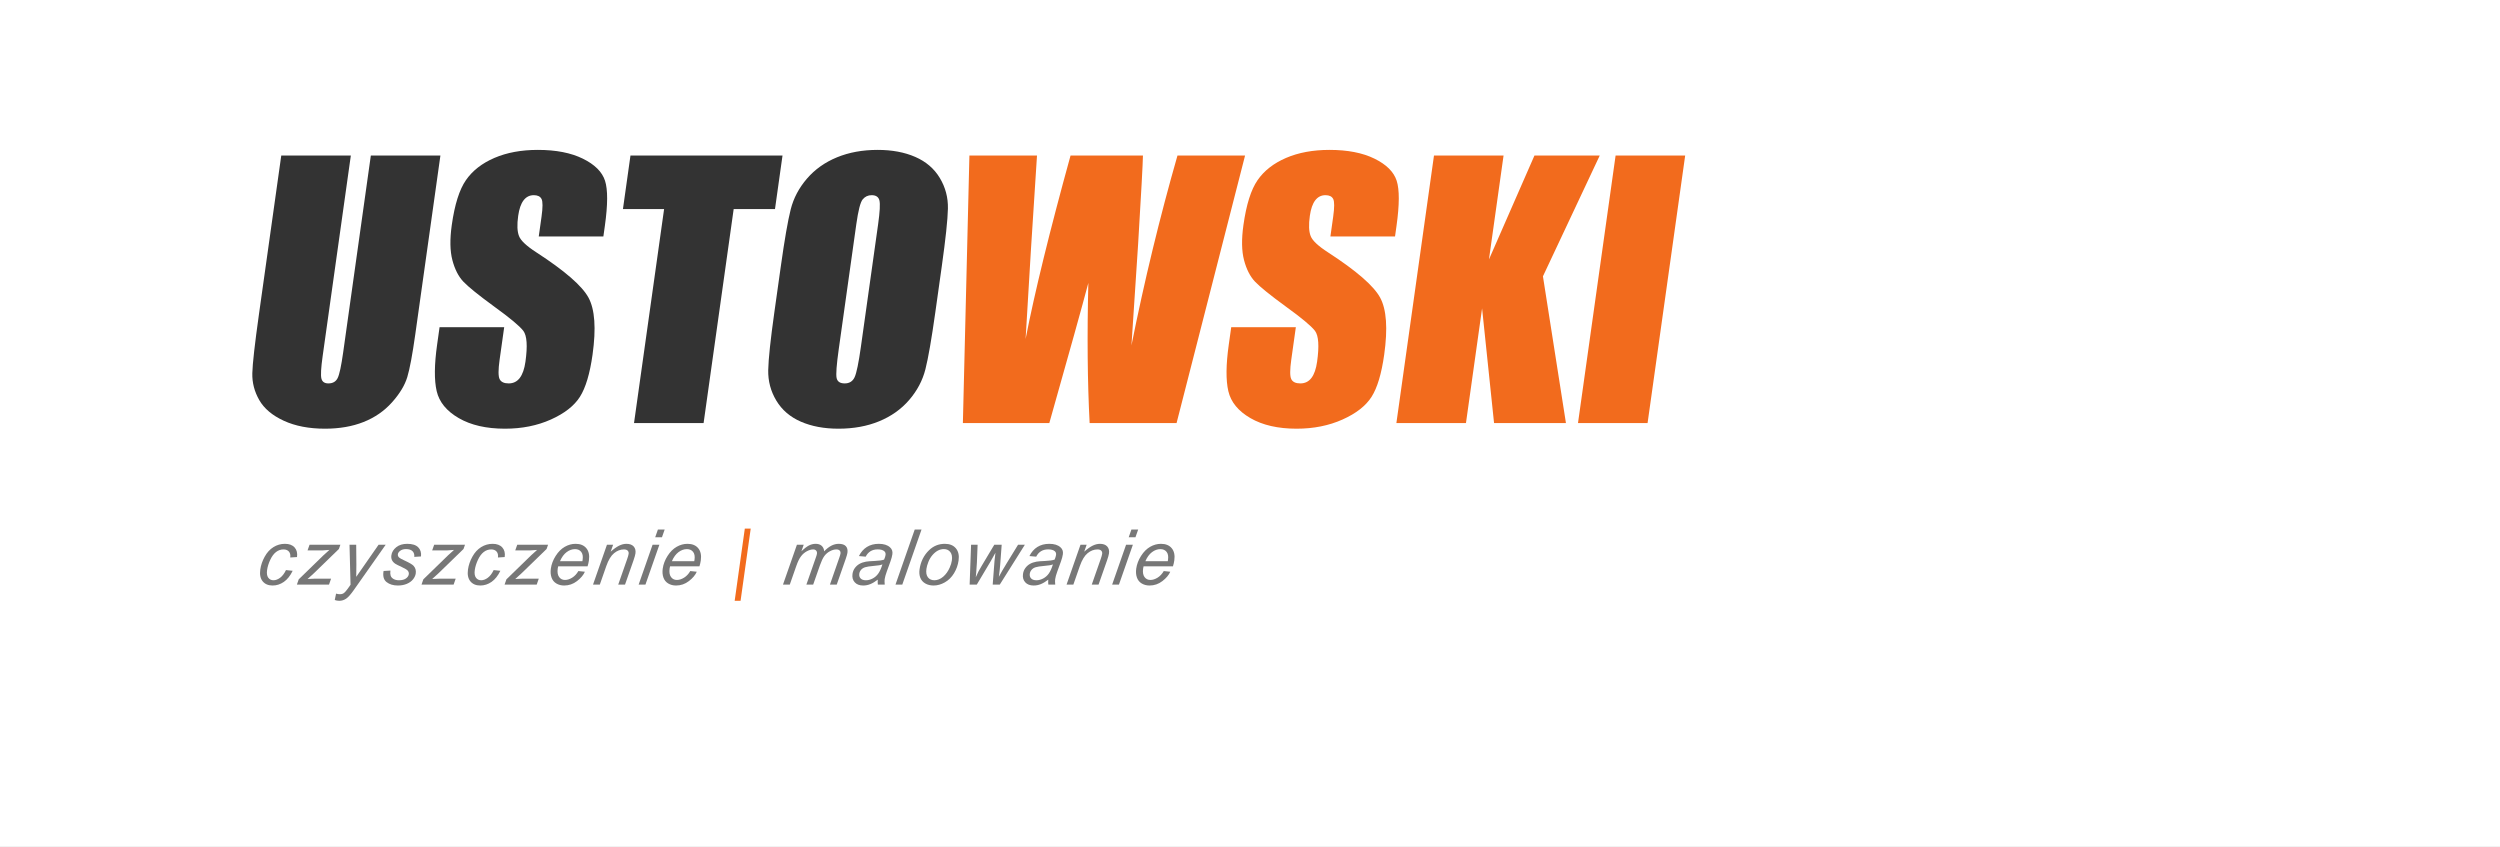
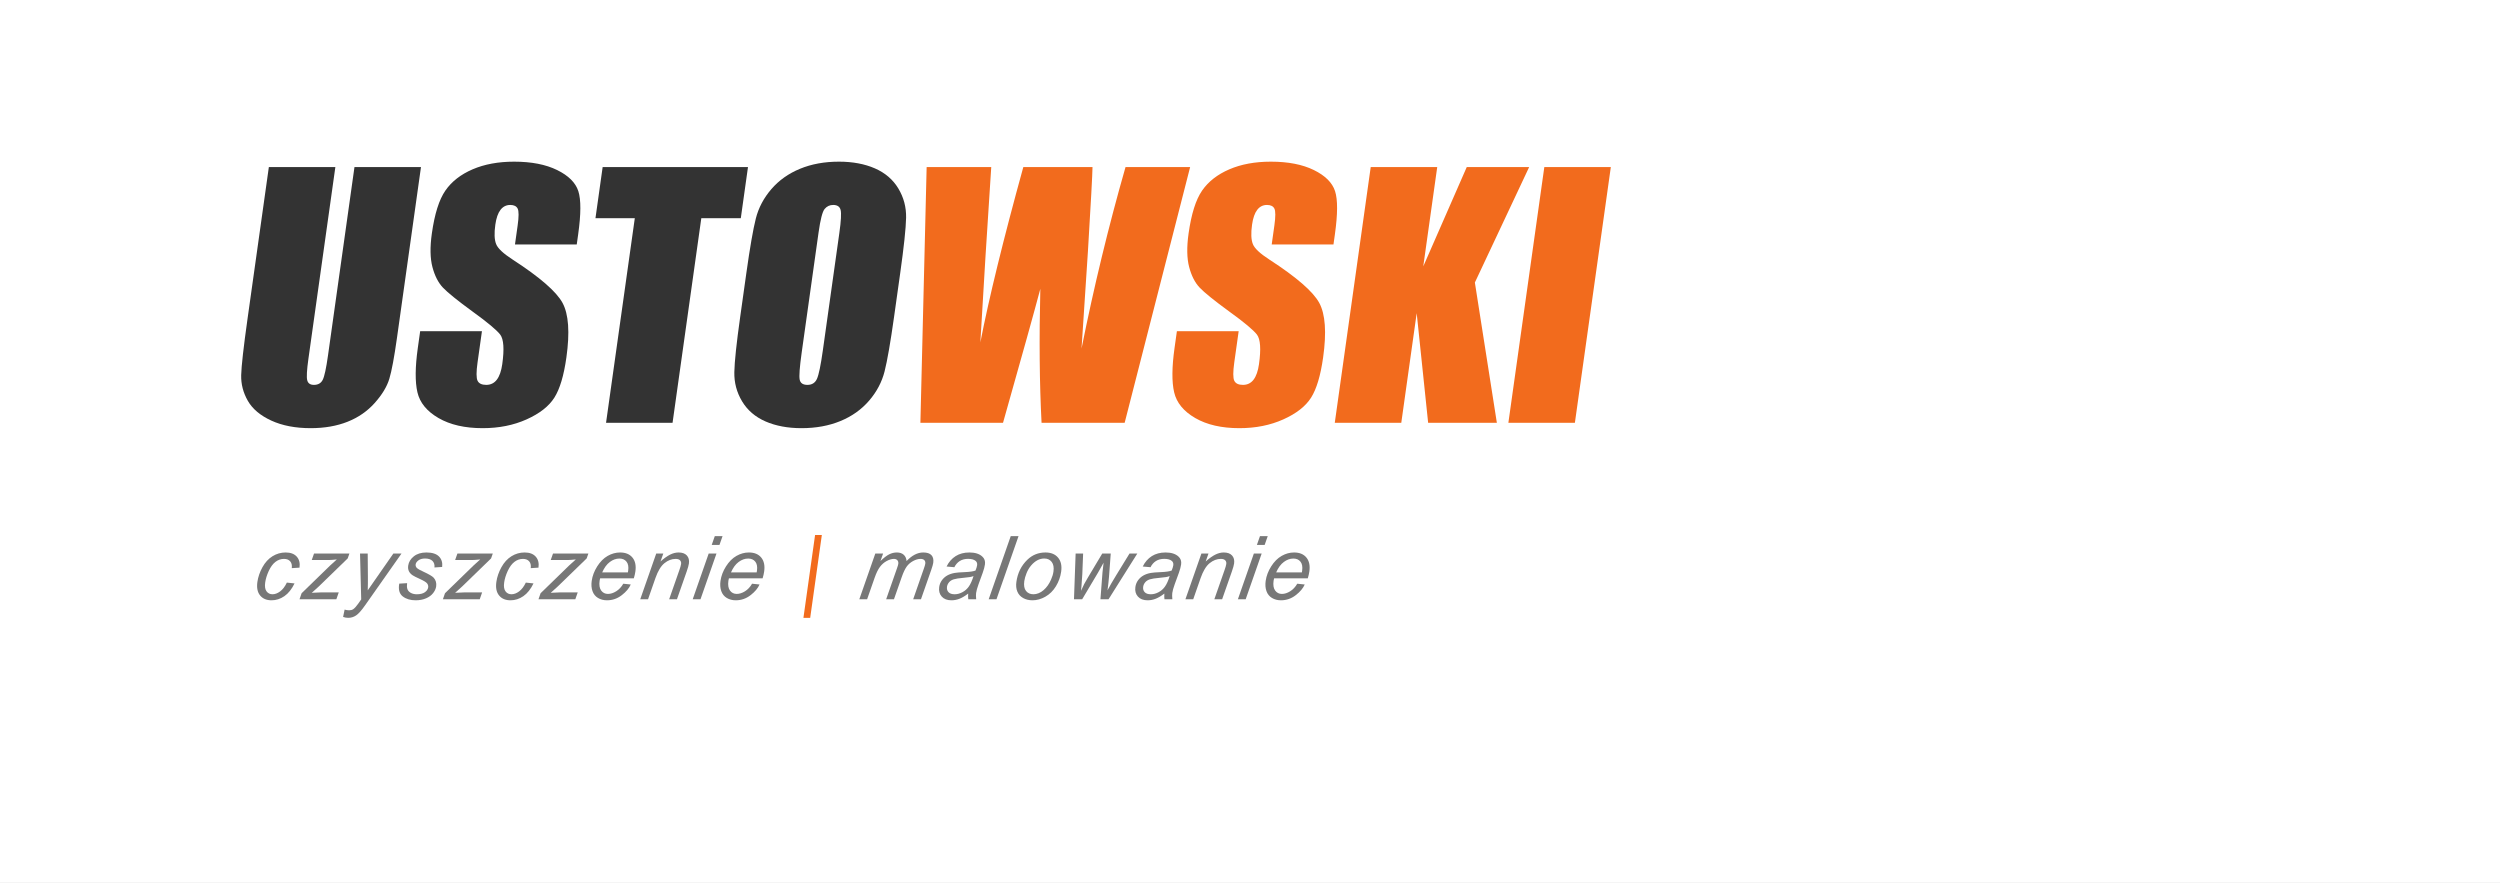
- <svg xmlns="http://www.w3.org/2000/svg" viewBox="0 0 650 220">
-   <rect width="650" height="220" fill="#ffffff" />
-   <path d="M1041 1619V537Q1041 353 1029.0 278.5Q1017 204 958.0 125.5Q899 47 802.5 6.5Q706 -34 575 -34Q430 -34 319.0 14.0Q208 62 153.0 139.0Q98 216 88.0 301.5Q78 387 78 661V1619H499V405Q499 299 510.5 269.5Q522 240 557 240Q597 240 608.5 272.5Q620 305 620 426V1619Z" transform="matrix(0.042969,0,0.006039,-0.042969,60.00,110.00)" fill="#333333" />
-   <path d="M976 1129H585V1249Q585 1333 570.0 1356.0Q555 1379 520 1379Q482 1379 462.5 1348.0Q443 1317 443 1254Q443 1173 465 1132Q486 1091 584 1033Q865 866 938 759Q1011 652 1011 414Q1011 241 970.5 159.0Q930 77 814.0 21.5Q698 -34 544 -34Q375 -34 255.5 30.0Q136 94 99.0 193.0Q62 292 62 474V580H453V383Q453 292 469.5 266.0Q486 240 528 240Q570 240 590.5 273.0Q611 306 611 371Q611 514 572 558Q532 602 375 705Q218 809 167.0 856.0Q116 903 82.5 986.0Q49 1069 49 1198Q49 1384 96.5 1470.0Q144 1556 250.0 1604.5Q356 1653 506 1653Q670 1653 785.5 1600.0Q901 1547 938.5 1466.5Q976 1386 976 1193Z" transform="matrix(0.042969,0,0.006039,-0.042969,108.12,110.00)" fill="#333333" />
-   <path d="M932 1619V1295H682V0H261V1295H12V1619Z" transform="matrix(0.042969,0,0.006039,-0.042969,153.63,110.00)" fill="#333333" />
-   <path d="M1046 671Q1046 427 1034.5 325.5Q1023 224 962.5 140.0Q902 56 799.0 11.0Q696 -34 559 -34Q429 -34 325.5 8.5Q222 51 159.0 136.0Q96 221 84.0 321.0Q72 421 72 671V948Q72 1192 83.5 1293.5Q95 1395 155.5 1479.0Q216 1563 319.0 1608.0Q422 1653 559 1653Q689 1653 792.5 1610.5Q896 1568 959.0 1483.0Q1022 1398 1034.0 1298.0Q1046 1198 1046 948ZM625 1203Q625 1316 612.5 1347.5Q600 1379 561 1379Q528 1379 510.5 1353.5Q493 1328 493 1203V447Q493 306 504.5 273.0Q516 240 558 240Q601 240 613.0 278.0Q625 316 625 459Z" transform="matrix(0.042969,0,0.006039,-0.042969,194.19,110.00)" fill="#333333" />
-   <path d="M1668 1619 1481 0H955Q883 373 828 848Q803 645 711 0H188L0 1619H409L452 1054L496 509Q519 932 612 1619H1050Q1059 1548 1096 1085L1142 470Q1177 1057 1259 1619Z" transform="matrix(0.042969,0,0.006039,-0.042969,242.27,110.00)" fill="#f26b1d" />
-   <path d="M976 1129H585V1249Q585 1333 570.0 1356.0Q555 1379 520 1379Q482 1379 462.5 1348.0Q443 1317 443 1254Q443 1173 465 1132Q486 1091 584 1033Q865 866 938 759Q1011 652 1011 414Q1011 241 970.5 159.0Q930 77 814.0 21.5Q698 -34 544 -34Q375 -34 255.5 30.0Q136 94 99.0 193.0Q62 292 62 474V580H453V383Q453 292 469.5 266.0Q486 240 528 240Q570 240 590.5 273.0Q611 306 611 371Q611 514 572 558Q532 602 375 705Q218 809 167.0 856.0Q116 903 82.5 986.0Q49 1069 49 1198Q49 1384 96.5 1470.0Q144 1556 250.0 1604.5Q356 1653 506 1653Q670 1653 785.5 1600.0Q901 1547 938.5 1466.5Q976 1386 976 1193Z" transform="matrix(0.042969,0,0.006039,-0.042969,313.95,110.00)" fill="#f26b1d" />
-   <path d="M1087 1619 846 888 1110 0H675L505 694V0H84V1619H505V990L692 1619Z" transform="matrix(0.042969,0,0.006039,-0.042969,359.45,110.00)" fill="#f26b1d" />
-   <path d="M505 1619V0H84V1619Z" transform="matrix(0.042969,0,0.006039,-0.042969,406.67,110.00)" fill="#f26b1d" />
-   <path d="M801 387 982 368Q914 169 788.5 72.5Q663 -24 503 -24Q330 -24 222.5 88.0Q115 200 115 401Q115 575 184.0 743.0Q253 911 381.5 998.5Q510 1086 675 1086Q846 1086 946.0 989.5Q1046 893 1046 734L868 722Q867 823 809.5 880.0Q752 937 658 937Q549 937 469.0 868.0Q389 799 343.5 658.5Q298 518 298 388Q298 252 358.0 184.0Q418 116 506 116Q594 116 674.5 183.0Q755 250 801 387Z" transform="matrix(0.009766,0,0.001372,-0.009766,66.00,152.00)" fill="#777777" />
-   <path d="M40 0 69 140 640 783Q701 851 776 924Q647 911 591 911H196L228 1062H1049L1025 948L449 301Q400 246 303 150Q454 159 510 159H928L895 0Z" transform="matrix(0.009766,0,0.001372,-0.009766,76.80,152.00)" fill="#777777" />
-   <path d="M0 -410 11 -240Q67 -256 120 -256Q175 -256 209 -231Q253 -198 305 -107L363 -3L186 1062H364L444 525Q468 366 485 207L960 1062H1149L472 -141Q374 -317 298.0 -374.0Q222 -431 123 -431Q60 -431 0 -410Z" transform="matrix(0.009766,0,0.001372,-0.009766,87.60,152.00)" fill="#777777" />
-   <path d="M85 363 266 374Q266 296 290.0 241.0Q314 186 378.5 151.0Q443 116 529 116Q649 116 709.0 164.0Q769 212 769 277Q769 324 733 366Q696 408 552.5 469.5Q409 531 369 556Q302 597 268.0 652.5Q234 708 234 780Q234 906 334.0 996.0Q434 1086 614 1086Q814 1086 918.5 993.5Q1023 901 1027 750L850 738Q846 834 782.0 890.0Q718 946 601 946Q507 946 455.0 903.0Q403 860 403 810Q403 760 448 722Q478 696 603 642Q811 552 865 500Q951 417 951 298Q951 219 902.5 143.0Q854 67 754.5 21.5Q655 -24 520 -24Q336 -24 207 67Q78 158 85 363Z" transform="matrix(0.009766,0,0.001372,-0.009766,98.40,152.00)" fill="#777777" />
-   <path d="M40 0 69 140 640 783Q701 851 776 924Q647 911 591 911H196L228 1062H1049L1025 948L449 301Q400 246 303 150Q454 159 510 159H928L895 0Z" transform="matrix(0.009766,0,0.001372,-0.009766,109.20,152.00)" fill="#777777" />
-   <path d="M801 387 982 368Q914 169 788.5 72.5Q663 -24 503 -24Q330 -24 222.5 88.0Q115 200 115 401Q115 575 184.0 743.0Q253 911 381.5 998.5Q510 1086 675 1086Q846 1086 946.0 989.5Q1046 893 1046 734L868 722Q867 823 809.5 880.0Q752 937 658 937Q549 937 469.0 868.0Q389 799 343.5 658.5Q298 518 298 388Q298 252 358.0 184.0Q418 116 506 116Q594 116 674.5 183.0Q755 250 801 387Z" transform="matrix(0.009766,0,0.001372,-0.009766,120.00,152.00)" fill="#777777" />
-   <path d="M40 0 69 140 640 783Q701 851 776 924Q647 911 591 911H196L228 1062H1049L1025 948L449 301Q400 246 303 150Q454 159 510 159H928L895 0Z" transform="matrix(0.009766,0,0.001372,-0.009766,130.80,152.00)" fill="#777777" />
-   <path d="M848 361 1024 343Q986 212 849.5 94.0Q713 -24 524 -24Q406 -24 307.5 30.5Q209 85 157.5 189.0Q106 293 106 426Q106 600 186.5 763.5Q267 927 395.0 1006.5Q523 1086 672 1086Q862 1086 975.5 968.0Q1089 850 1089 646Q1089 568 1075 486H293Q289 455 289 430Q289 281 357.5 202.5Q426 124 525 124Q618 124 708.0 185.0Q798 246 848 361ZM322 624H918Q919 652 919 664Q919 800 851.0 872.5Q783 945 676 945Q560 945 464.5 865.0Q369 785 322 624Z" transform="matrix(0.009766,0,0.001372,-0.009766,141.60,152.00)" fill="#777777" />
-   <path d="M68 0 290 1062H454L415 877Q522 986 615.0 1036.0Q708 1086 805 1086Q934 1086 1007.5 1016.0Q1081 946 1081 829Q1081 770 1055 643L920 0H739L880 673Q901 771 901 818Q901 871 864.5 904.0Q828 937 759 937Q620 937 511.5 837.0Q403 737 352 494L249 0Z" transform="matrix(0.009766,0,0.001372,-0.009766,153.52,152.00)" fill="#777777" />
-   <path d="M325 1261 368 1466H548L505 1261ZM61 0 283 1062H464L242 0Z" transform="matrix(0.009766,0,0.001372,-0.009766,165.45,152.00)" fill="#777777" />
-   <path d="M848 361 1024 343Q986 212 849.5 94.0Q713 -24 524 -24Q406 -24 307.5 30.5Q209 85 157.5 189.0Q106 293 106 426Q106 600 186.5 763.5Q267 927 395.0 1006.5Q523 1086 672 1086Q862 1086 975.5 968.0Q1089 850 1089 646Q1089 568 1075 486H293Q289 455 289 430Q289 281 357.5 202.5Q426 124 525 124Q618 124 708.0 185.0Q798 246 848 361ZM322 624H918Q919 652 919 664Q919 800 851.0 872.5Q783 945 676 945Q560 945 464.5 865.0Q369 785 322 624Z" transform="matrix(0.009766,0,0.001372,-0.009766,170.69,152.00)" fill="#777777" />
-   <path d="M188 -431V1491H345V-431Z" transform="matrix(0.009766,0,0.001372,-0.009766,189.77,152.00)" fill="#f26b1d" />
-   <path d="M67 0 289 1062H470L433 887Q534 1000 613.5 1043.0Q693 1086 786 1086Q885 1086 951.5 1033.5Q1018 981 1039 887Q1120 987 1209.5 1036.5Q1299 1086 1398 1086Q1531 1086 1597.5 1023.0Q1664 960 1664 846Q1664 797 1641 684L1498 0H1317L1463 702Q1482 788 1482 825Q1482 877 1449.0 907.0Q1416 937 1356 937Q1275 937 1191.0 888.0Q1107 839 1060.5 759.5Q1014 680 979 515L871 0H690L840 717Q856 790 856 821Q856 873 823.5 905.0Q791 937 739 937Q662 937 577.5 888.0Q493 839 440.0 751.5Q387 664 353 502L248 0Z" transform="matrix(0.009766,0,0.001372,-0.009766,202.92,152.00)" fill="#777777" />
-   <path d="M784 132Q690 51 603.0 13.5Q516 -24 417 -24Q270 -24 180.0 62.5Q90 149 90 284Q90 373 130.5 441.5Q171 510 238.0 551.5Q305 593 402 611Q463 623 633.5 630.0Q804 637 878 666Q899 740 899 789Q899 852 853 888Q790 938 669 938Q555 938 482.5 887.5Q410 837 377 744L194 760Q250 918 371.5 1002.0Q493 1086 678 1086Q875 1086 990 992Q1078 922 1078 810Q1078 725 1053 613L994 349Q966 223 966 144Q966 94 988 0H805Q790 52 784 132ZM851 538Q813 523 769.5 515.0Q726 507 624 498Q466 484 401.0 462.5Q336 441 303.0 394.0Q270 347 270 290Q270 214 322.5 165.0Q375 116 472 116Q562 116 645.0 163.5Q728 211 776.0 296.0Q824 381 851 538Z" transform="matrix(0.009766,0,0.001372,-0.009766,220.38,152.00)" fill="#777777" />
-   <path d="M54 0 360 1466H541L235 0Z" transform="matrix(0.009766,0,0.001372,-0.009766,232.30,152.00)" fill="#777777" />
-   <path d="M100 403Q100 714 283 918Q434 1086 679 1086Q871 1086 988.5 966.0Q1106 846 1106 642Q1106 459 1032.0 301.5Q958 144 821.5 60.0Q685 -24 534 -24Q410 -24 308.5 29.0Q207 82 153.5 179.0Q100 276 100 403ZM281 421Q281 271 353.0 193.5Q425 116 536 116Q594 116 651.0 139.5Q708 163 757.0 211.0Q806 259 840.5 320.5Q875 382 896 453Q927 552 927 643Q927 787 854.5 866.5Q782 946 672 946Q587 946 517.0 905.5Q447 865 390.5 787.0Q334 709 307.5 605.5Q281 502 281 421Z" transform="matrix(0.009766,0,0.001372,-0.009766,237.55,152.00)" fill="#777777" />
-   <path d="M270 0 159 1062H333L381 585L400 317Q402 287 406 196Q436 298 457.0 352.5Q478 407 524 508L777 1062H974L1009 531Q1017 410 1019 208Q1069 342 1182 580L1410 1062H1591L1072 0H884L844 623Q840 681 838 849Q797 742 741 618L460 0Z" transform="matrix(0.009766,0,0.001372,-0.009766,249.47,152.00)" fill="#777777" />
-   <path d="M784 132Q690 51 603.0 13.5Q516 -24 417 -24Q270 -24 180.0 62.5Q90 149 90 284Q90 373 130.5 441.5Q171 510 238.0 551.5Q305 593 402 611Q463 623 633.5 630.0Q804 637 878 666Q899 740 899 789Q899 852 853 888Q790 938 669 938Q555 938 482.5 887.5Q410 837 377 744L194 760Q250 918 371.5 1002.0Q493 1086 678 1086Q875 1086 990 992Q1078 922 1078 810Q1078 725 1053 613L994 349Q966 223 966 144Q966 94 988 0H805Q790 52 784 132ZM851 538Q813 523 769.5 515.0Q726 507 624 498Q466 484 401.0 462.5Q336 441 303.0 394.0Q270 347 270 290Q270 214 322.5 165.0Q375 116 472 116Q562 116 645.0 163.5Q728 211 776.0 296.0Q824 381 851 538Z" transform="matrix(0.009766,0,0.001372,-0.009766,264.71,152.00)" fill="#777777" />
-   <path d="M68 0 290 1062H454L415 877Q522 986 615.0 1036.0Q708 1086 805 1086Q934 1086 1007.5 1016.0Q1081 946 1081 829Q1081 770 1055 643L920 0H739L880 673Q901 771 901 818Q901 871 864.5 904.0Q828 937 759 937Q620 937 511.5 837.0Q403 737 352 494L249 0Z" transform="matrix(0.009766,0,0.001372,-0.009766,276.64,152.00)" fill="#777777" />
-   <path d="M325 1261 368 1466H548L505 1261ZM61 0 283 1062H464L242 0Z" transform="matrix(0.009766,0,0.001372,-0.009766,288.56,152.00)" fill="#777777" />
-   <path d="M848 361 1024 343Q986 212 849.5 94.0Q713 -24 524 -24Q406 -24 307.5 30.5Q209 85 157.5 189.0Q106 293 106 426Q106 600 186.5 763.5Q267 927 395.0 1006.5Q523 1086 672 1086Q862 1086 975.5 968.0Q1089 850 1089 646Q1089 568 1075 486H293Q289 455 289 430Q289 281 357.5 202.5Q426 124 525 124Q618 124 708.0 185.0Q798 246 848 361ZM322 624H918Q919 652 919 664Q919 800 851.0 872.5Q783 945 676 945Q560 945 464.5 865.0Q369 785 322 624Z" transform="matrix(0.009766,0,0.001372,-0.009766,293.80,152.00)" fill="#777777" />
+ <svg xmlns="http://www.w3.org/2000/svg" viewBox="0 0 680 240">
+   <rect width="680" height="240" fill="#ffffff" />
+   <path d="M1041 1619V537Q1041 353 1029.0 278.5Q1017 204 958.0 125.5Q899 47 802.5 6.5Q706 -34 575 -34Q430 -34 319.0 14.0Q208 62 153.0 139.0Q98 216 88.0 301.5Q78 387 78 661V1619H499V405Q499 299 510.5 269.5Q522 240 557 240Q597 240 608.5 272.5Q620 305 620 426V1619Z" transform="matrix(0.042969,0,0.006039,-0.042969,60.00,115.00)" fill="#333333" />
+   <path d="M976 1129H585V1249Q585 1333 570.0 1356.0Q555 1379 520 1379Q482 1379 462.5 1348.0Q443 1317 443 1254Q443 1173 465 1132Q486 1091 584 1033Q865 866 938 759Q1011 652 1011 414Q1011 241 970.5 159.0Q930 77 814.0 21.5Q698 -34 544 -34Q375 -34 255.5 30.0Q136 94 99.0 193.0Q62 292 62 474V580H453V383Q453 292 469.5 266.0Q486 240 528 240Q570 240 590.5 273.0Q611 306 611 371Q611 514 572 558Q532 602 375 705Q218 809 167.0 856.0Q116 903 82.5 986.0Q49 1069 49 1198Q49 1384 96.5 1470.0Q144 1556 250.0 1604.5Q356 1653 506 1653Q670 1653 785.5 1600.0Q901 1547 938.5 1466.5Q976 1386 976 1193Z" transform="matrix(0.042969,0,0.006039,-0.042969,108.12,115.00)" fill="#333333" />
+   <path d="M932 1619V1295H682V0H261V1295H12V1619Z" transform="matrix(0.042969,0,0.006039,-0.042969,153.63,115.00)" fill="#333333" />
+   <path d="M1046 671Q1046 427 1034.5 325.5Q1023 224 962.5 140.0Q902 56 799.0 11.0Q696 -34 559 -34Q429 -34 325.5 8.5Q222 51 159.0 136.0Q96 221 84.0 321.0Q72 421 72 671V948Q72 1192 83.5 1293.5Q95 1395 155.5 1479.0Q216 1563 319.0 1608.0Q422 1653 559 1653Q689 1653 792.5 1610.5Q896 1568 959.0 1483.0Q1022 1398 1034.0 1298.0Q1046 1198 1046 948ZM625 1203Q625 1316 612.5 1347.5Q600 1379 561 1379Q528 1379 510.5 1353.5Q493 1328 493 1203V447Q493 306 504.5 273.0Q516 240 558 240Q601 240 613.0 278.0Q625 316 625 459Z" transform="matrix(0.042969,0,0.006039,-0.042969,194.19,115.00)" fill="#333333" />
+   <path d="M1668 1619 1481 0H955Q883 373 828 848Q803 645 711 0H188L0 1619H409L452 1054L496 509Q519 932 612 1619H1050Q1059 1548 1096 1085L1142 470Q1177 1057 1259 1619Z" transform="matrix(0.042969,0,0.006039,-0.042969,242.27,115.00)" fill="#f26b1d" />
+   <path d="M976 1129H585V1249Q585 1333 570.0 1356.0Q555 1379 520 1379Q482 1379 462.5 1348.0Q443 1317 443 1254Q443 1173 465 1132Q486 1091 584 1033Q865 866 938 759Q1011 652 1011 414Q1011 241 970.5 159.0Q930 77 814.0 21.5Q698 -34 544 -34Q375 -34 255.5 30.0Q136 94 99.0 193.0Q62 292 62 474V580H453V383Q453 292 469.5 266.0Q486 240 528 240Q570 240 590.5 273.0Q611 306 611 371Q611 514 572 558Q532 602 375 705Q218 809 167.0 856.0Q116 903 82.5 986.0Q49 1069 49 1198Q49 1384 96.5 1470.0Q144 1556 250.0 1604.5Q356 1653 506 1653Q670 1653 785.5 1600.0Q901 1547 938.5 1466.5Q976 1386 976 1193Z" transform="matrix(0.042969,0,0.006039,-0.042969,313.95,115.00)" fill="#f26b1d" />
+   <path d="M1087 1619 846 888 1110 0H675L505 694V0H84V1619H505V990L692 1619Z" transform="matrix(0.042969,0,0.006039,-0.042969,359.45,115.00)" fill="#f26b1d" />
+   <path d="M505 1619V0H84V1619Z" transform="matrix(0.042969,0,0.006039,-0.042969,406.67,115.00)" fill="#f26b1d" />
+   <path d="M801 387 982 368Q914 169 788.5 72.5Q663 -24 503 -24Q330 -24 222.5 88.0Q115 200 115 401Q115 575 184.0 743.0Q253 911 381.5 998.5Q510 1086 675 1086Q846 1086 946.0 989.5Q1046 893 1046 734L868 722Q867 823 809.5 880.0Q752 937 658 937Q549 937 469.0 868.0Q389 799 343.5 658.5Q298 518 298 388Q298 252 358.0 184.0Q418 116 506 116Q594 116 674.5 183.0Q755 250 801 387Z" transform="matrix(0.011719,0,0.001647,-0.011719,68.00,163.00)" fill="#777777" />
+   <path d="M40 0 69 140 640 783Q701 851 776 924Q647 911 591 911H196L228 1062H1049L1025 948L449 301Q400 246 303 150Q454 159 510 159H928L895 0Z" transform="matrix(0.011719,0,0.001647,-0.011719,81.00,163.00)" fill="#777777" />
+   <path d="M0 -410 11 -240Q67 -256 120 -256Q175 -256 209 -231Q253 -198 305 -107L363 -3L186 1062H364L444 525Q468 366 485 207L960 1062H1149L472 -141Q374 -317 298.0 -374.0Q222 -431 123 -431Q60 -431 0 -410Z" transform="matrix(0.011719,0,0.001647,-0.011719,94.00,163.00)" fill="#777777" />
+   <path d="M85 363 266 374Q266 296 290.0 241.0Q314 186 378.5 151.0Q443 116 529 116Q649 116 709.0 164.0Q769 212 769 277Q769 324 733 366Q696 408 552.5 469.5Q409 531 369 556Q302 597 268.0 652.5Q234 708 234 780Q234 906 334.0 996.0Q434 1086 614 1086Q814 1086 918.5 993.5Q1023 901 1027 750L850 738Q846 834 782.0 890.0Q718 946 601 946Q507 946 455.0 903.0Q403 860 403 810Q403 760 448 722Q478 696 603 642Q811 552 865 500Q951 417 951 298Q951 219 902.5 143.0Q854 67 754.5 21.5Q655 -24 520 -24Q336 -24 207 67Q78 158 85 363Z" transform="matrix(0.011719,0,0.001647,-0.011719,107.00,163.00)" fill="#777777" />
+   <path d="M40 0 69 140 640 783Q701 851 776 924Q647 911 591 911H196L228 1062H1049L1025 948L449 301Q400 246 303 150Q454 159 510 159H928L895 0Z" transform="matrix(0.011719,0,0.001647,-0.011719,120.00,163.00)" fill="#777777" />
+   <path d="M801 387 982 368Q914 169 788.5 72.5Q663 -24 503 -24Q330 -24 222.5 88.0Q115 200 115 401Q115 575 184.0 743.0Q253 911 381.5 998.5Q510 1086 675 1086Q846 1086 946.0 989.5Q1046 893 1046 734L868 722Q867 823 809.5 880.0Q752 937 658 937Q549 937 469.0 868.0Q389 799 343.5 658.5Q298 518 298 388Q298 252 358.0 184.0Q418 116 506 116Q594 116 674.5 183.0Q755 250 801 387Z" transform="matrix(0.011719,0,0.001647,-0.011719,133.00,163.00)" fill="#777777" />
+   <path d="M40 0 69 140 640 783Q701 851 776 924Q647 911 591 911H196L228 1062H1049L1025 948L449 301Q400 246 303 150Q454 159 510 159H928L895 0Z" transform="matrix(0.011719,0,0.001647,-0.011719,146.00,163.00)" fill="#777777" />
+   <path d="M848 361 1024 343Q986 212 849.5 94.0Q713 -24 524 -24Q406 -24 307.5 30.5Q209 85 157.5 189.0Q106 293 106 426Q106 600 186.5 763.5Q267 927 395.0 1006.5Q523 1086 672 1086Q862 1086 975.5 968.0Q1089 850 1089 646Q1089 568 1075 486H293Q289 455 289 430Q289 281 357.5 202.5Q426 124 525 124Q618 124 708.0 185.0Q798 246 848 361ZM322 624H918Q919 652 919 664Q919 800 851.0 872.5Q783 945 676 945Q560 945 464.5 865.0Q369 785 322 624Z" transform="matrix(0.011719,0,0.001647,-0.011719,159.00,163.00)" fill="#777777" />
+   <path d="M68 0 290 1062H454L415 877Q522 986 615.0 1036.0Q708 1086 805 1086Q934 1086 1007.5 1016.0Q1081 946 1081 829Q1081 770 1055 643L920 0H739L880 673Q901 771 901 818Q901 871 864.5 904.0Q828 937 759 937Q620 937 511.5 837.0Q403 737 352 494L249 0Z" transform="matrix(0.011719,0,0.001647,-0.011719,173.35,163.00)" fill="#777777" />
+   <path d="M325 1261 368 1466H548L505 1261ZM61 0 283 1062H464L242 0Z" transform="matrix(0.011719,0,0.001647,-0.011719,187.70,163.00)" fill="#777777" />
+   <path d="M848 361 1024 343Q986 212 849.5 94.0Q713 -24 524 -24Q406 -24 307.5 30.5Q209 85 157.5 189.0Q106 293 106 426Q106 600 186.5 763.5Q267 927 395.0 1006.5Q523 1086 672 1086Q862 1086 975.5 968.0Q1089 850 1089 646Q1089 568 1075 486H293Q289 455 289 430Q289 281 357.5 202.5Q426 124 525 124Q618 124 708.0 185.0Q798 246 848 361ZM322 624H918Q919 652 919 664Q919 800 851.0 872.5Q783 945 676 945Q560 945 464.5 865.0Q369 785 322 624Z" transform="matrix(0.011719,0,0.001647,-0.011719,194.03,163.00)" fill="#777777" />
+   <path d="M188 -431V1491H345V-431Z" transform="matrix(0.011719,0,0.001647,-0.011719,217.04,163.00)" fill="#f26b1d" />
+   <path d="M67 0 289 1062H470L433 887Q534 1000 613.5 1043.0Q693 1086 786 1086Q885 1086 951.5 1033.5Q1018 981 1039 887Q1120 987 1209.5 1036.5Q1299 1086 1398 1086Q1531 1086 1597.5 1023.0Q1664 960 1664 846Q1664 797 1641 684L1498 0H1317L1463 702Q1482 788 1482 825Q1482 877 1449.0 907.0Q1416 937 1356 937Q1275 937 1191.0 888.0Q1107 839 1060.5 759.5Q1014 680 979 515L871 0H690L840 717Q856 790 856 821Q856 873 823.5 905.0Q791 937 739 937Q662 937 577.5 888.0Q493 839 440.0 751.5Q387 664 353 502L248 0Z" transform="matrix(0.011719,0,0.001647,-0.011719,232.95,163.00)" fill="#777777" />
+   <path d="M784 132Q690 51 603.0 13.5Q516 -24 417 -24Q270 -24 180.0 62.5Q90 149 90 284Q90 373 130.5 441.5Q171 510 238.0 551.5Q305 593 402 611Q463 623 633.5 630.0Q804 637 878 666Q899 740 899 789Q899 852 853 888Q790 938 669 938Q555 938 482.5 887.5Q410 837 377 744L194 760Q250 918 371.5 1002.0Q493 1086 678 1086Q875 1086 990 992Q1078 922 1078 810Q1078 725 1053 613L994 349Q966 223 966 144Q966 94 988 0H805Q790 52 784 132ZM851 538Q813 523 769.5 515.0Q726 507 624 498Q466 484 401.0 462.5Q336 441 303.0 394.0Q270 347 270 290Q270 214 322.5 165.0Q375 116 472 116Q562 116 645.0 163.5Q728 211 776.0 296.0Q824 381 851 538Z" transform="matrix(0.011719,0,0.001647,-0.011719,253.94,163.00)" fill="#777777" />
+   <path d="M54 0 360 1466H541L235 0Z" transform="matrix(0.011719,0,0.001647,-0.011719,268.29,163.00)" fill="#777777" />
+   <path d="M100 403Q100 714 283 918Q434 1086 679 1086Q871 1086 988.5 966.0Q1106 846 1106 642Q1106 459 1032.0 301.5Q958 144 821.5 60.0Q685 -24 534 -24Q410 -24 308.5 29.0Q207 82 153.5 179.0Q100 276 100 403ZM281 421Q281 271 353.0 193.5Q425 116 536 116Q594 116 651.0 139.5Q708 163 757.0 211.0Q806 259 840.5 320.5Q875 382 896 453Q927 552 927 643Q927 787 854.5 866.5Q782 946 672 946Q587 946 517.0 905.5Q447 865 390.5 787.0Q334 709 307.5 605.5Q281 502 281 421Z" transform="matrix(0.011719,0,0.001647,-0.011719,274.62,163.00)" fill="#777777" />
+   <path d="M270 0 159 1062H333L381 585L400 317Q402 287 406 196Q436 298 457.0 352.5Q478 407 524 508L777 1062H974L1009 531Q1017 410 1019 208Q1069 342 1182 580L1410 1062H1591L1072 0H884L844 623Q840 681 838 849Q797 742 741 618L460 0Z" transform="matrix(0.011719,0,0.001647,-0.011719,288.96,163.00)" fill="#777777" />
+   <path d="M784 132Q690 51 603.0 13.5Q516 -24 417 -24Q270 -24 180.0 62.5Q90 149 90 284Q90 373 130.5 441.5Q171 510 238.0 551.5Q305 593 402 611Q463 623 633.5 630.0Q804 637 878 666Q899 740 899 789Q899 852 853 888Q790 938 669 938Q555 938 482.5 887.5Q410 837 377 744L194 760Q250 918 371.5 1002.0Q493 1086 678 1086Q875 1086 990 992Q1078 922 1078 810Q1078 725 1053 613L994 349Q966 223 966 144Q966 94 988 0H805Q790 52 784 132ZM851 538Q813 523 769.5 515.0Q726 507 624 498Q466 484 401.0 462.5Q336 441 303.0 394.0Q270 347 270 290Q270 214 322.5 165.0Q375 116 472 116Q562 116 645.0 163.5Q728 211 776.0 296.0Q824 381 851 538Z" transform="matrix(0.011719,0,0.001647,-0.011719,307.30,163.00)" fill="#777777" />
+   <path d="M68 0 290 1062H454L415 877Q522 986 615.0 1036.0Q708 1086 805 1086Q934 1086 1007.5 1016.0Q1081 946 1081 829Q1081 770 1055 643L920 0H739L880 673Q901 771 901 818Q901 871 864.5 904.0Q828 937 759 937Q620 937 511.5 837.0Q403 737 352 494L249 0Z" transform="matrix(0.011719,0,0.001647,-0.011719,321.64,163.00)" fill="#777777" />
+   <path d="M325 1261 368 1466H548L505 1261ZM61 0 283 1062H464L242 0Z" transform="matrix(0.011719,0,0.001647,-0.011719,335.99,163.00)" fill="#777777" />
+   <path d="M848 361 1024 343Q986 212 849.5 94.0Q713 -24 524 -24Q406 -24 307.5 30.5Q209 85 157.5 189.0Q106 293 106 426Q106 600 186.5 763.5Q267 927 395.0 1006.5Q523 1086 672 1086Q862 1086 975.5 968.0Q1089 850 1089 646Q1089 568 1075 486H293Q289 455 289 430Q289 281 357.5 202.5Q426 124 525 124Q618 124 708.0 185.0Q798 246 848 361ZM322 624H918Q919 652 919 664Q919 800 851.0 872.5Q783 945 676 945Q560 945 464.5 865.0Q369 785 322 624Z" transform="matrix(0.011719,0,0.001647,-0.011719,342.32,163.00)" fill="#777777" />
</svg>
